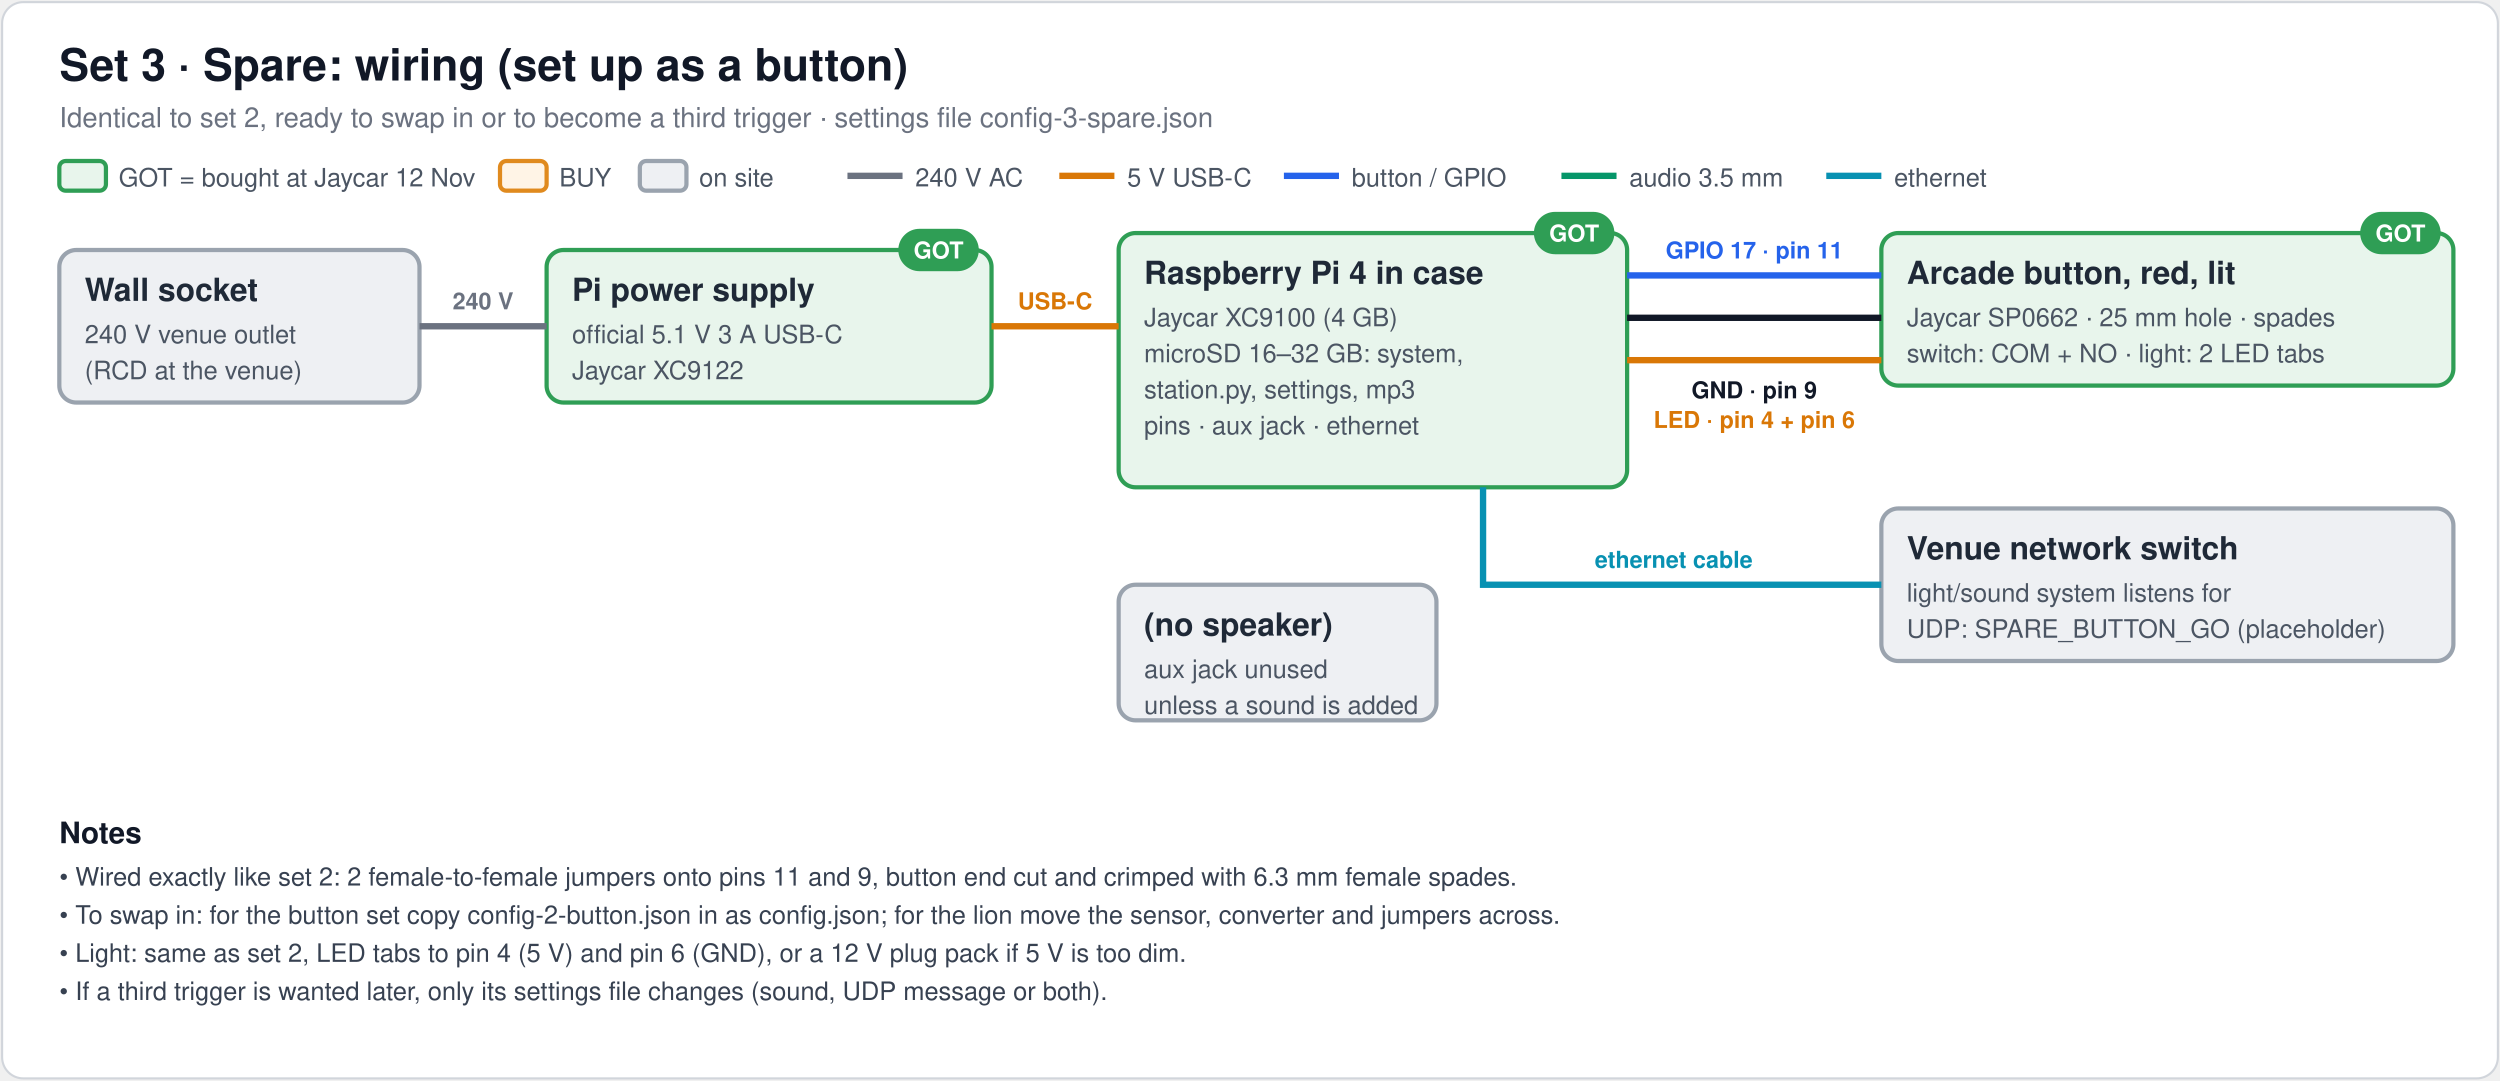
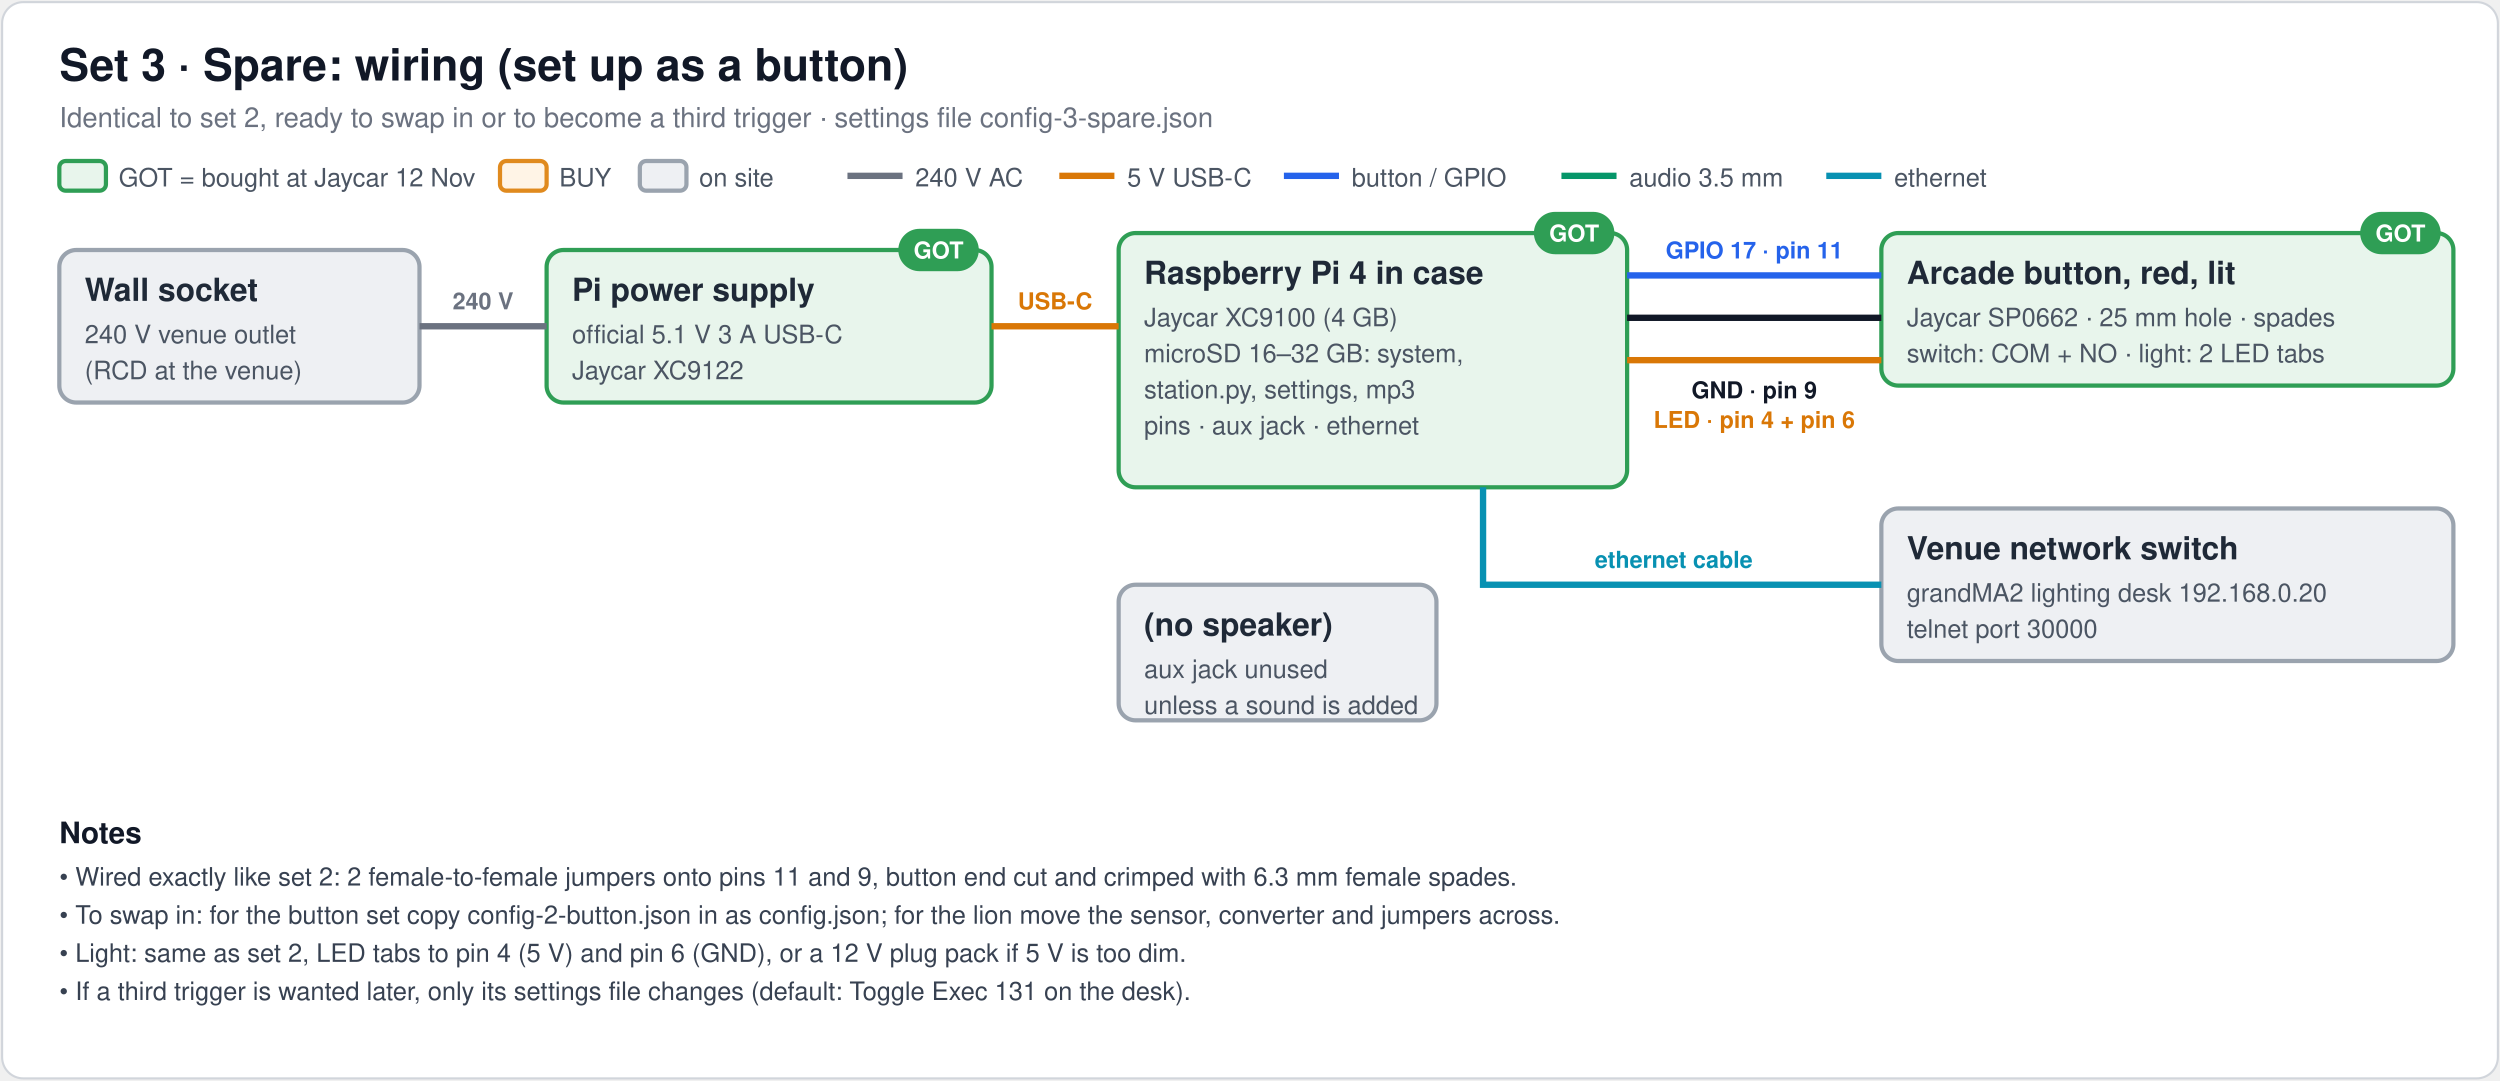
<svg xmlns="http://www.w3.org/2000/svg" width="1180" height="510" viewBox="0 0 1180 510" font-family="Helvetica, Arial, sans-serif">
  <rect x="1" y="1" width="1178" height="508" rx="10" fill="#fff" stroke="#d1d5db" />
  <text x="28" y="38" font-size="21" font-weight="700" fill="#111827">Set 3 · Spare: wiring (set up as a button)</text>
  <text x="28" y="60" font-size="13" fill="#6b7280">Identical to set 2, ready to swap in or to become a third trigger · settings file config-3-spare.json</text>
  <rect x="28" y="76" width="22" height="14" rx="3" fill="#e8f5ec" stroke="#2f9e55" stroke-width="2" />
  <text x="56" y="88" font-size="12" fill="#4b5563">GOT = bought at Jaycar 12 Nov</text>
  <rect x="236" y="76" width="22" height="14" rx="3" fill="#fff4e6" stroke="#e08a1e" stroke-width="2" />
  <text x="264" y="88" font-size="12" fill="#4b5563">BUY</text>
  <rect x="302" y="76" width="22" height="14" rx="3" fill="#eef0f3" stroke="#9aa3ae" stroke-width="2" />
  <text x="330" y="88" font-size="12" fill="#4b5563">on site</text>
  <line x1="400" y1="83" x2="426" y2="83" stroke="#6b7280" stroke-width="3" />
  <text x="432" y="88" font-size="12" fill="#4b5563">240 V AC</text>
  <line x1="500" y1="83" x2="526" y2="83" stroke="#d97706" stroke-width="3" />
  <text x="532" y="88" font-size="12" fill="#4b5563">5 V USB-C</text>
  <line x1="606" y1="83" x2="632" y2="83" stroke="#2563eb" stroke-width="3" />
  <text x="638" y="88" font-size="12" fill="#4b5563">button / GPIO</text>
  <line x1="737" y1="83" x2="763" y2="83" stroke="#059669" stroke-width="3" />
  <text x="769" y="88" font-size="12" fill="#4b5563">audio 3.5 mm</text>
  <line x1="862" y1="83" x2="888" y2="83" stroke="#0891b2" stroke-width="3" />
  <text x="894" y="88" font-size="12" fill="#4b5563">ethernet</text>
  <rect x="28" y="118" width="170" height="72" rx="8" fill="#eef0f3" stroke="#9aa3ae" stroke-width="2" />
  <text x="40" y="142" font-size="15" font-weight="700" fill="#1f2937">Wall socket</text>
  <text x="40" y="162" font-size="12" fill="#4b5563">240 V venue outlet</text>
  <text x="40" y="179" font-size="12" fill="#4b5563">(RCD at the venue)</text>
  <rect x="258" y="118" width="210" height="72" rx="8" fill="#e8f5ec" stroke="#2f9e55" stroke-width="2" />
  <text x="270" y="142" font-size="15" font-weight="700" fill="#1f2937">Pi power supply</text>
  <text x="270" y="162" font-size="12" fill="#4b5563">official 5.1 V 3 A USB-C</text>
  <text x="270" y="179" font-size="12" fill="#4b5563">Jaycar XC9122</text>
  <rect x="424" y="108" width="38" height="20" rx="10" fill="#2f9e55" />
  <text x="443.0" y="122" font-size="11" font-weight="700" fill="#fff" text-anchor="middle">GOT</text>
  <path d="M198,154 L258,154" fill="none" stroke="#6b7280" stroke-width="3" />
  <text x="228" y="146" font-size="11" font-weight="600" fill="#6b7280" text-anchor="middle">240 V</text>
  <rect x="528" y="110" width="240" height="120" rx="8" fill="#e8f5ec" stroke="#2f9e55" stroke-width="2" />
  <text x="540" y="134" font-size="15" font-weight="700" fill="#1f2937">Raspberry Pi 4 in case</text>
  <text x="540" y="154" font-size="12" fill="#4b5563">Jaycar XC9100 (4 GB)</text>
  <text x="540" y="171" font-size="12" fill="#4b5563">microSD 16–32 GB: system,</text>
  <text x="540" y="188" font-size="12" fill="#4b5563">station.py, settings, mp3</text>
  <text x="540" y="205" font-size="12" fill="#4b5563">pins · aux jack · ethernet</text>
  <rect x="724" y="100" width="38" height="20" rx="10" fill="#2f9e55" />
  <text x="743.0" y="114" font-size="11" font-weight="700" fill="#fff" text-anchor="middle">GOT</text>
  <path d="M468,154 L528,154" fill="none" stroke="#d97706" stroke-width="3" />
  <text x="498" y="146" font-size="11" font-weight="600" fill="#d97706" text-anchor="middle">USB-C</text>
  <rect x="888" y="110" width="270" height="72" rx="8" fill="#e8f5ec" stroke="#2f9e55" stroke-width="2" />
  <text x="900" y="134" font-size="15" font-weight="700" fill="#1f2937">Arcade button, red, lit</text>
  <text x="900" y="154" font-size="12" fill="#4b5563">Jaycar SP0662 · 25 mm hole · spades</text>
  <text x="900" y="171" font-size="12" fill="#4b5563">switch: COM + NO · light: 2 LED tabs</text>
  <rect x="1114" y="100" width="38" height="20" rx="10" fill="#2f9e55" />
  <text x="1133.0" y="114" font-size="11" font-weight="700" fill="#fff" text-anchor="middle">GOT</text>
  <path d="M768,130 L888,130" fill="none" stroke="#2563eb" stroke-width="3" />
  <text x="828" y="122" font-size="11" font-weight="600" fill="#2563eb" text-anchor="middle">GPIO 17 · pin 11</text>
  <path d="M768,150 L888,150" fill="none" stroke="#111827" stroke-width="3" />
  <path d="M768,170 L888,170" fill="none" stroke="#d97706" stroke-width="3" />
  <text x="828" y="188" font-size="11" font-weight="600" fill="#111827" text-anchor="middle">GND · pin 9</text>
  <text x="828" y="202" font-size="11" font-weight="600" fill="#d97706" text-anchor="middle">LED · pin 4 + pin 6</text>
  <rect x="888" y="240" width="270" height="72" rx="8" fill="#eef0f3" stroke="#9aa3ae" stroke-width="2" />
  <text x="900" y="264" font-size="15" font-weight="700" fill="#1f2937">Venue network switch</text>
-   <text x="900" y="284" font-size="12" fill="#4b5563">light/sound system listens for</text>
-   <text x="900" y="301" font-size="12" fill="#4b5563">UDP: SPARE_BUTTON_GO (placeholder)</text>
+   <text x="900" y="284" font-size="12" fill="#4b5563">grandMA2 lighting desk 192.168.0.20</text>
+   <text x="900" y="301" font-size="12" fill="#4b5563">telnet port 30000</text>
  <path d="M700,230 L700,276 L888,276" fill="none" stroke="#0891b2" stroke-width="3" />
  <text x="790" y="268" font-size="11" font-weight="600" fill="#0891b2" text-anchor="middle">ethernet cable</text>
  <rect x="528" y="276" width="150" height="64" rx="8" fill="#eef0f3" stroke="#9aa3ae" stroke-width="2" />
  <text x="540" y="300" font-size="15" font-weight="700" fill="#1f2937">(no speaker)</text>
  <text x="540" y="320" font-size="12" fill="#4b5563">aux jack unused</text>
  <text x="540" y="337" font-size="12" fill="#4b5563">unless a sound is added</text>
  <text x="28" y="398" font-size="14" font-weight="700" fill="#111827">Notes</text>
  <text x="28" y="418" font-size="12" fill="#374151" xml:space="preserve">• Wired exactly like set 2: 2 female-to-female jumpers onto pins 11 and 9, button end cut and crimped with 6.3 mm female spades.</text>
  <text x="28" y="436" font-size="12" fill="#374151" xml:space="preserve">• To swap in: for the button set copy config-2-button.json in as config.json; for the lion move the sensor, converter and jumpers across.</text>
  <text x="28" y="454" font-size="12" fill="#374151" xml:space="preserve">• Light: same as set 2, LED tabs to pin 4 (5 V) and pin 6 (GND), or a 12 V plug pack if 5 V is too dim.</text>
-   <text x="28" y="472" font-size="12" fill="#374151" xml:space="preserve">• If a third trigger is wanted later, only its settings file changes (sound, UDP message or both).</text>
+   <text x="28" y="472" font-size="12" fill="#374151" xml:space="preserve">• If a third trigger is wanted later, only its settings file changes (default: Toggle Exec 131 on the desk).</text>
</svg>
